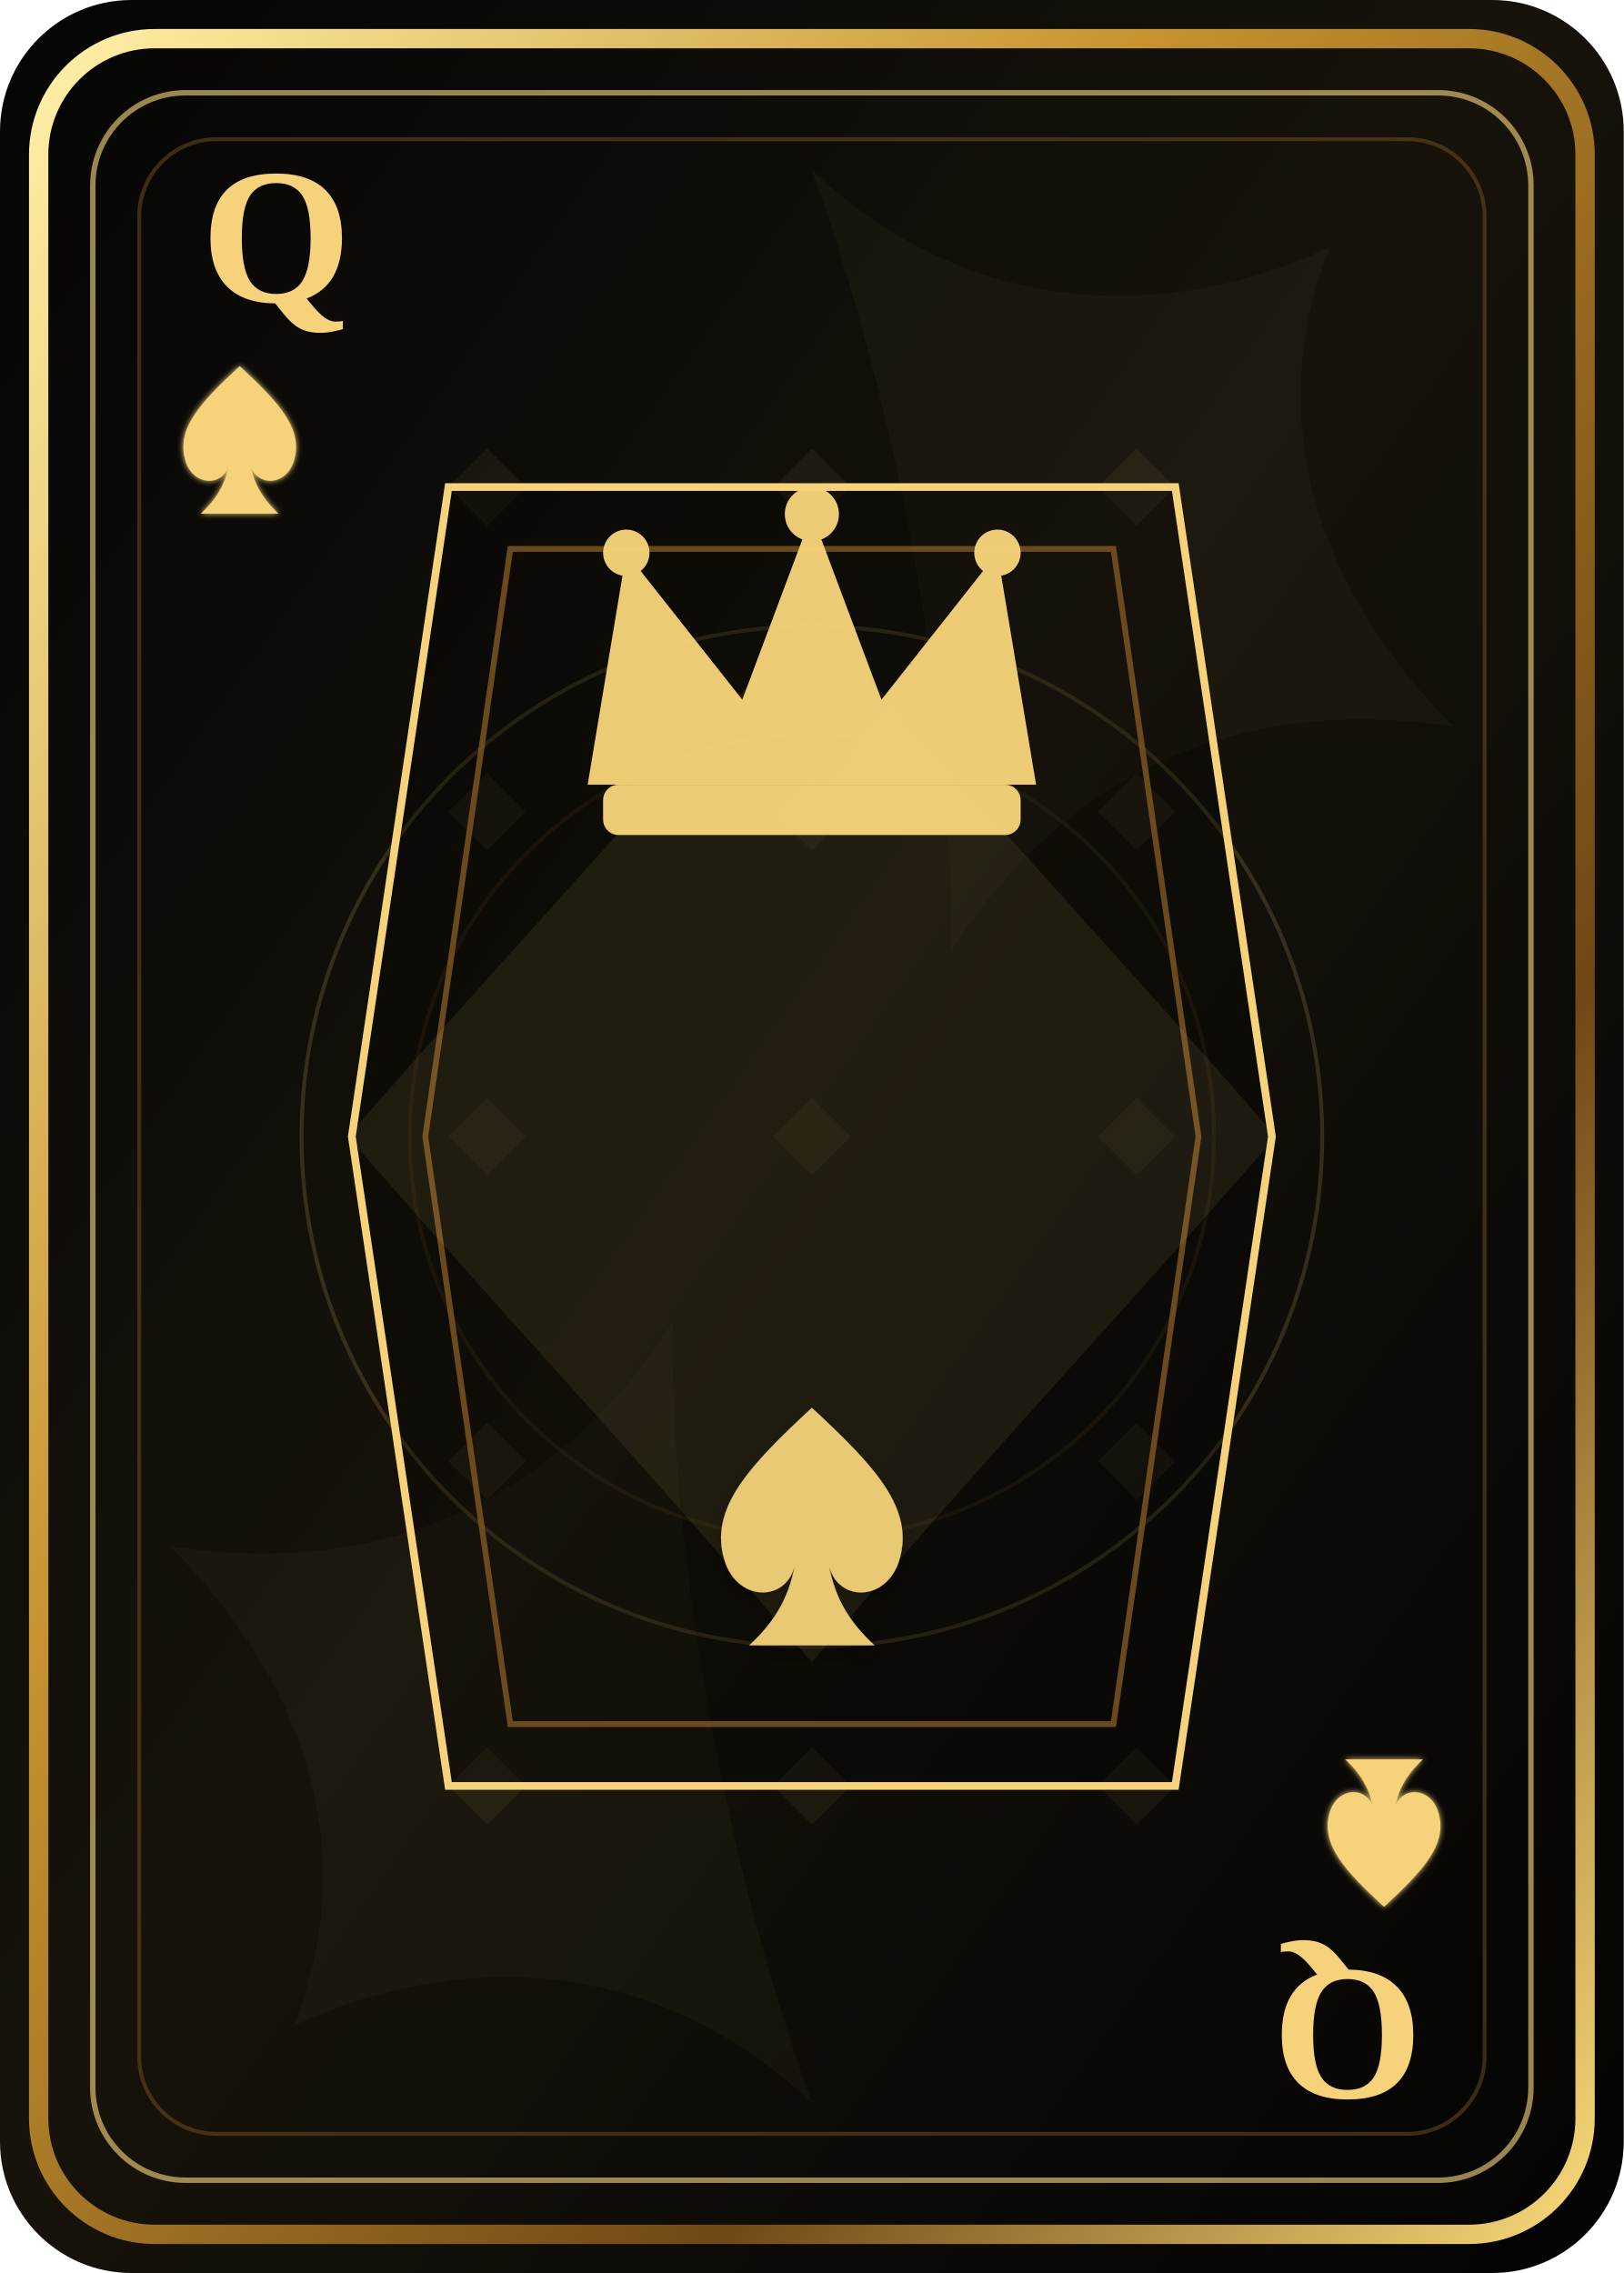
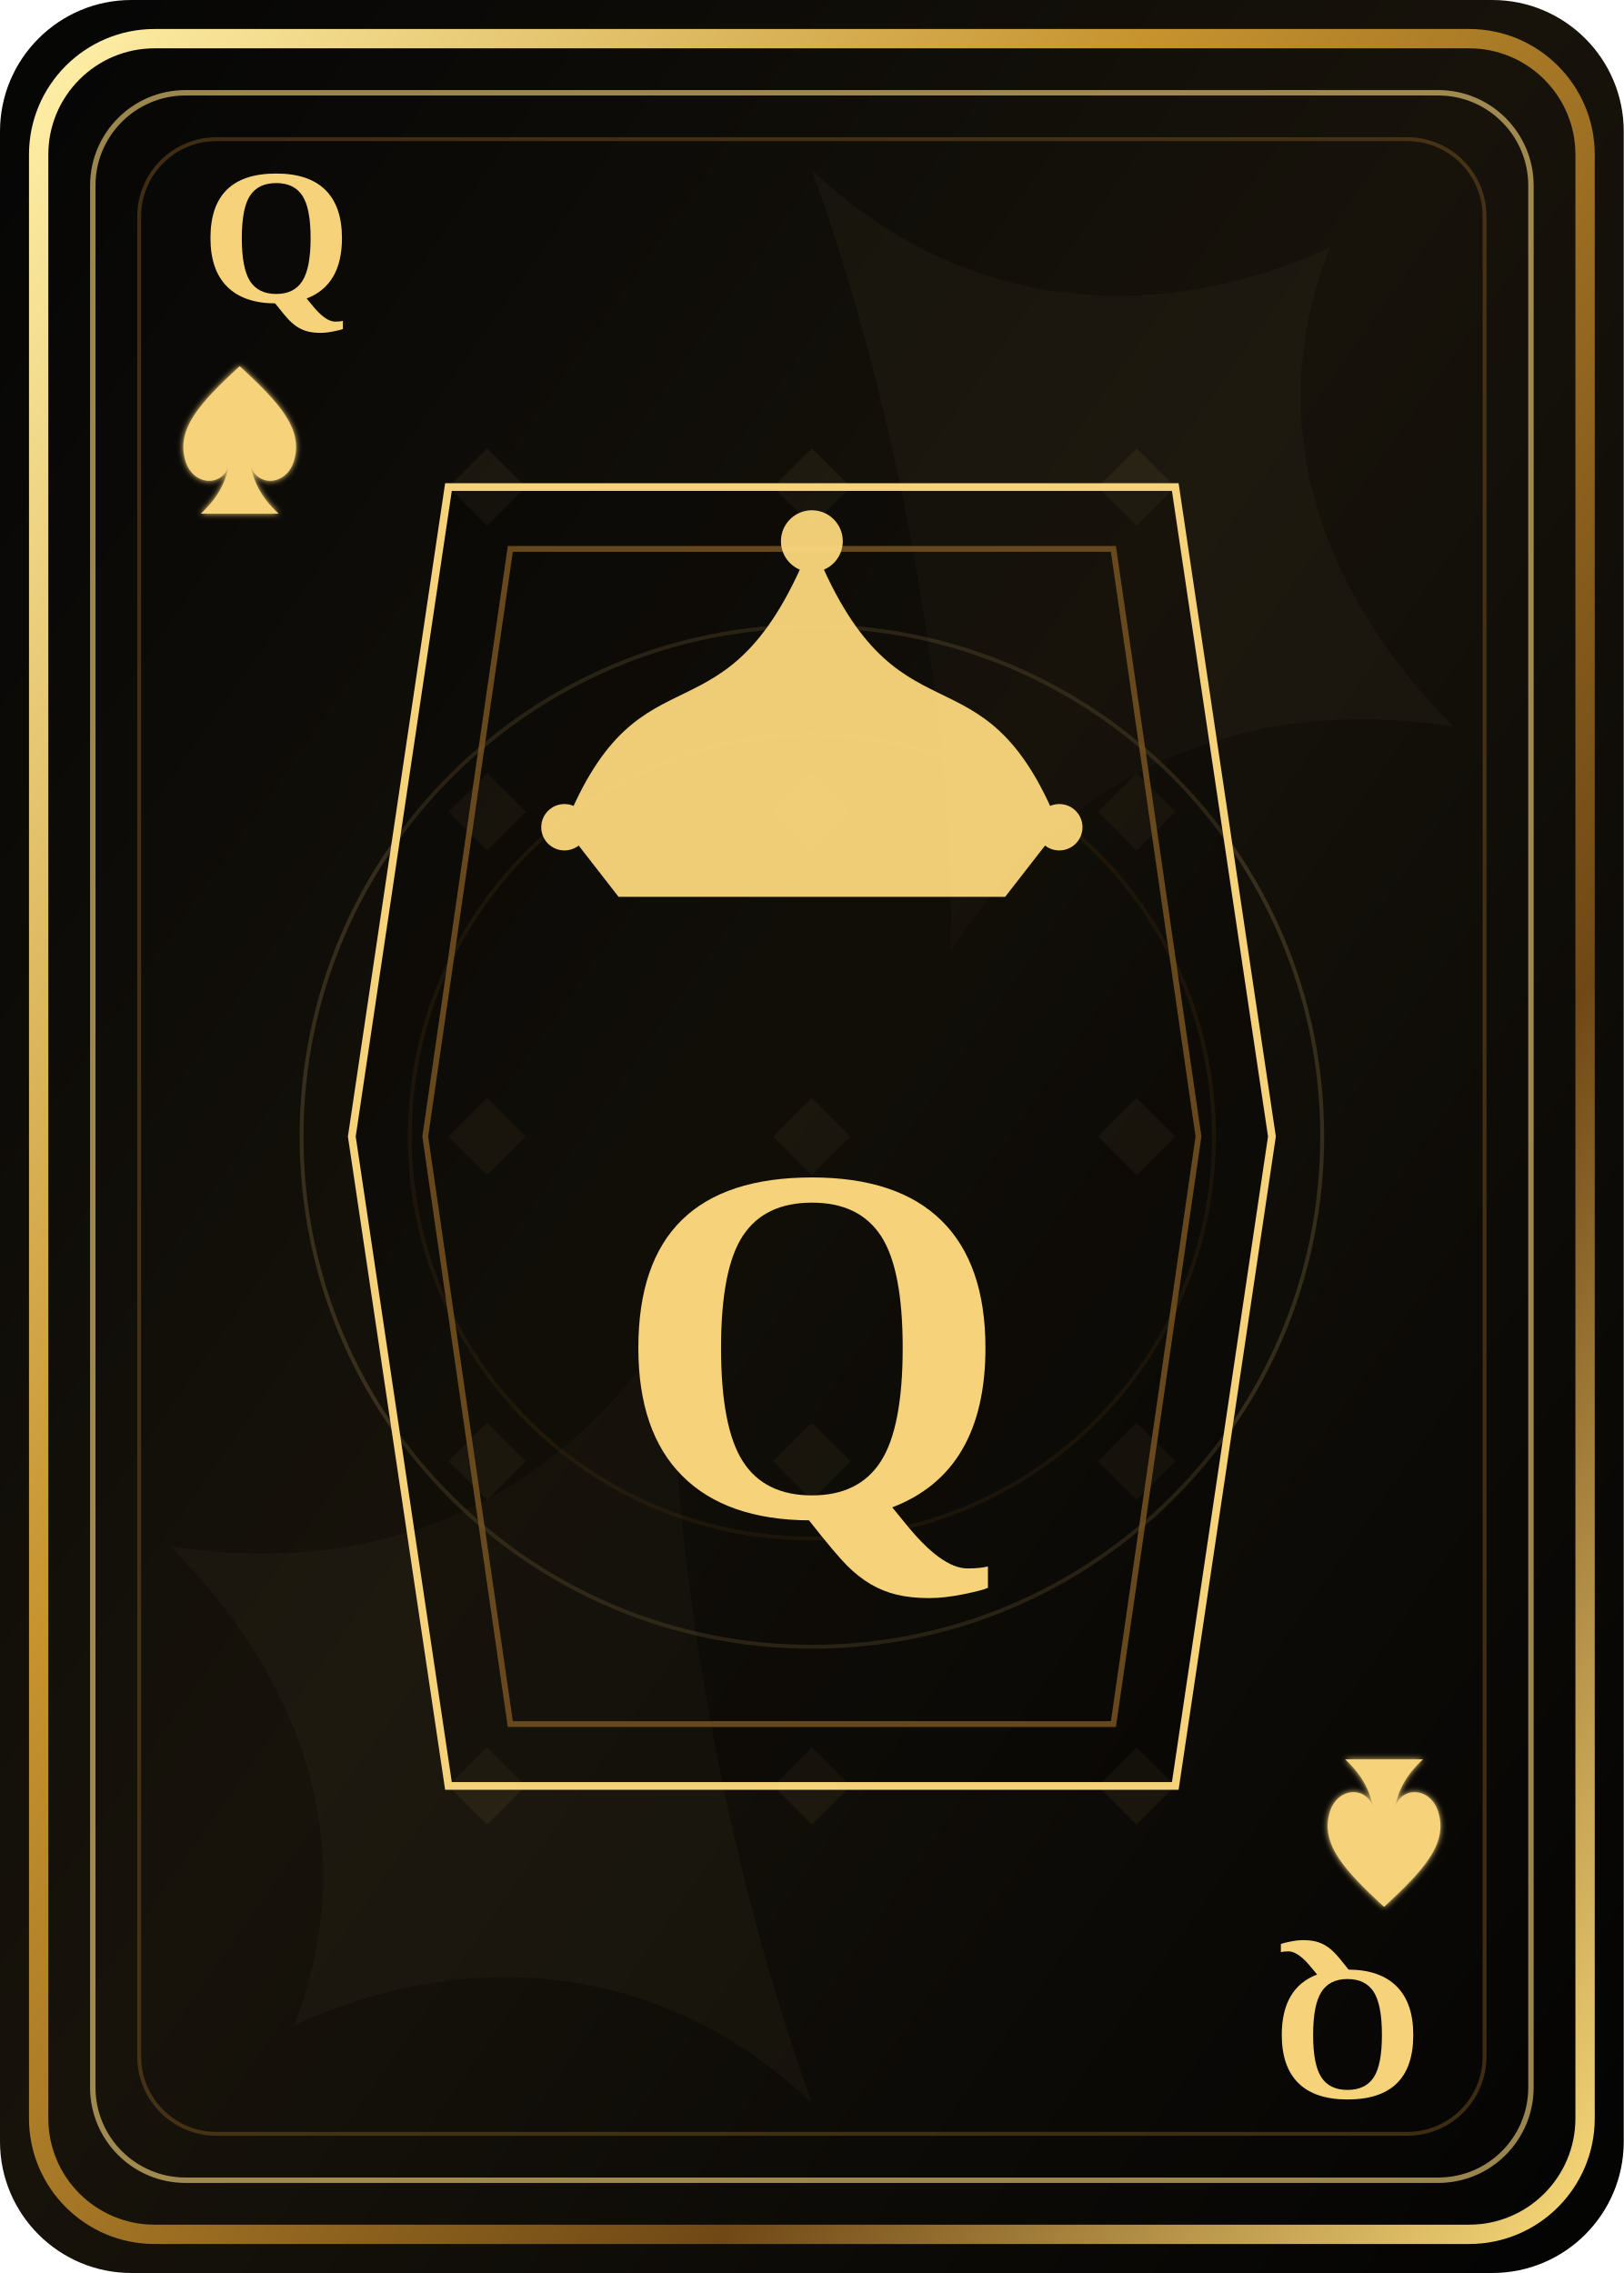
<svg xmlns="http://www.w3.org/2000/svg" width="420" height="588" viewBox="0 0 420 588" role="img" aria-labelledby="title desc">
  <defs>
    <linearGradient id="bg" x1="0" y1="0" x2="1" y2="1">
      <stop offset="0" stop-color="#050505" />
      <stop offset="0.48" stop-color="#17130b" />
      <stop offset="1" stop-color="#030303" />
    </linearGradient>
    <linearGradient id="edge" x1="0" y1="0" x2="1" y2="1">
      <stop offset="0" stop-color="#fff0a8" />
      <stop offset="0.36" stop-color="#c6932f" />
      <stop offset="0.72" stop-color="#6f4815" />
      <stop offset="1" stop-color="#f7d878" />
    </linearGradient>
    <filter id="softGlow" x="-30%" y="-30%" width="160%" height="160%">
      <feGaussianBlur stdDeviation="2.2" result="blur" />
      <feMerge>
        <feMergeNode in="blur" />
        <feMergeNode in="SourceGraphic" />
      </feMerge>
    </filter>
    <style>
      .rank { font-family: Georgia, 'Times New Roman', serif; font-weight: 700; fill: #f6d37a; letter-spacing: 0; }
      .corner .suit { filter: url(#softGlow); }
      .face-rank { font-family: Georgia, 'Times New Roman', serif; font-size: 132px; font-weight: 700; fill: #f6d37a; letter-spacing: 0; }
      .small-label { font-family: Georgia, 'Times New Roman', serif; font-size: 15px; font-weight: 700; fill: #f6d37a; letter-spacing: 0; opacity: 0.78; }
      .suit { filter: drop-shadow(0 2px 4px rgba(0,0,0,0.55)); }
    </style>
  </defs>
  <rect width="420" height="588" rx="34" fill="url(#bg)" />
  <rect x="10" y="10" width="400" height="568" rx="30" fill="none" stroke="url(#edge)" stroke-width="5" />
  <rect x="24" y="24" width="372" height="540" rx="24" fill="none" stroke="#f6d37a" stroke-width="1.4" opacity="0.62" />
  <rect x="36" y="36" width="348" height="516" rx="20" fill="none" stroke="#7a5521" stroke-width="1" opacity="0.48" />
  <path d="M210 44 C250 82 301 84 344 64 C325 112 344 156 376 188 C319 179 274 202 246 246 C247 197 236 116 210 44 Z" fill="#f6d37a" opacity="0.035" />
  <path d="M210 544 C170 506 119 504 76 524 C95 476 76 432 44 400 C101 409 146 386 174 342 C173 391 184 472 210 544 Z" fill="#f6d37a" opacity="0.035" />
  <path d="M126 116 L136 126 L126 136 L116 126 Z" fill="#f6d37a" opacity="0.055" />
  <path d="M210 116 L220 126 L210 136 L200 126 Z" fill="#f6d37a" opacity="0.055" />
  <path d="M294 116 L304 126 L294 136 L284 126 Z" fill="#f6d37a" opacity="0.055" />
  <path d="M126 200 L136 210 L126 220 L116 210 Z" fill="#f6d37a" opacity="0.055" />
  <path d="M210 200 L220 210 L210 220 L200 210 Z" fill="#f6d37a" opacity="0.055" />
  <path d="M294 200 L304 210 L294 220 L284 210 Z" fill="#f6d37a" opacity="0.055" />
  <path d="M126 284 L136 294 L126 304 L116 294 Z" fill="#f6d37a" opacity="0.055" />
  <path d="M210 284 L220 294 L210 304 L200 294 Z" fill="#f6d37a" opacity="0.055" />
  <path d="M294 284 L304 294 L294 304 L284 294 Z" fill="#f6d37a" opacity="0.055" />
  <path d="M126 368 L136 378 L126 388 L116 378 Z" fill="#f6d37a" opacity="0.055" />
  <path d="M210 368 L220 378 L210 388 L200 378 Z" fill="#f6d37a" opacity="0.055" />
  <path d="M294 368 L304 378 L294 388 L284 378 Z" fill="#f6d37a" opacity="0.055" />
  <path d="M126 452 L136 462 L126 472 L116 462 Z" fill="#f6d37a" opacity="0.055" />
  <path d="M210 452 L220 462 L210 472 L200 462 Z" fill="#f6d37a" opacity="0.055" />
  <path d="M294 452 L304 462 L294 472 L284 462 Z" fill="#f6d37a" opacity="0.055" />
  <circle cx="210" cy="294" r="132" fill="none" stroke="#f6d37a" stroke-width="1" opacity="0.16" />
  <circle cx="210" cy="294" r="104" fill="none" stroke="#7a5521" stroke-width="1" opacity="0.18" />
  <g class="corner">
    <text x="52" y="78" class="rank" font-size="50">Q</text>
    <g class="suit " transform="translate(62 112) rotate(0) scale(0.36)" fill="#f6d37a" opacity="1">
      <path d="M0 -48 C-28 -22 -46 -3 -39 20 C-33 40 -8 39 -7 18 C-9 35 -16 47 -28 58 H28 C16 47 9 35 7 18 C8 39 33 40 39 20 C46 -3 28 -22 0 -48 Z" />
    </g>
  </g>
  <g class="corner" transform="translate(420 588) rotate(180)">
    <text x="52" y="78" class="rank" font-size="50">Q</text>
    <g class="suit " transform="translate(62 112) rotate(0) scale(0.36)" fill="#f6d37a" opacity="1">
      <path d="M0 -48 C-28 -22 -46 -3 -39 20 C-33 40 -8 39 -7 18 C-9 35 -16 47 -28 58 H28 C16 47 9 35 7 18 C8 39 33 40 39 20 C46 -3 28 -22 0 -48 Z" />
    </g>
  </g>
  <g class="face-card">
-     <path d="M116 126 H304 L329 294 L304 462 H116 L91 294 Z" fill="#000000" fill-opacity="0.28" stroke="#f6d37a" stroke-width="2" />
-     <path d="M132 142 H288 L310 294 L288 446 H132 L110 294 Z" fill="none" stroke="#7a5521" stroke-width="1.5" opacity="0.85" />
-     <g transform="translate(210 177)" fill="#f6d37a" opacity="0.96">
-       <path d="M-58 26 L-48 -34 L-18 4 L0 -44 L18 4 L48 -34 L58 26 Z" />
-       <rect x="-54" y="26" width="108" height="13" rx="4" />
-       <circle cx="-48" cy="-34" r="6" />
-       <circle cx="0" cy="-44" r="7" />
-       <circle cx="48" cy="-34" r="6" />
+     <path d="M116 126 H304 L329 294 L304 462 H116 L91 294 Z" fill="#000000" fill-opacity="0.24" stroke="#f6d37a" stroke-width="2" />
+     <path d="M132 142 H288 L310 294 L288 446 H132 L110 294 Z" fill="none" stroke="#7a5521" stroke-width="1.5" opacity="0.82" />
+     <g data-face-icon="queen" transform="translate(210 184)" fill="#f6d37a" opacity="0.97">
+       <path d="M-64 30 C-44 -20 -22 12 0 -44 C22 12 44 -20 64 30 L50 48 H-50 Z" />
+       <circle cx="-64" cy="30" r="6" />
+       <circle cx="0" cy="-44" r="8" />
+       <circle cx="64" cy="30" r="6" />
    </g>
-     <g class="suit " transform="translate(210 392) rotate(0) scale(0.58)" fill="#f6d37a" opacity="0.94">
-       <path d="M0 -48 C-28 -22 -46 -3 -39 20 C-33 40 -8 39 -7 18 C-9 35 -16 47 -28 58 H28 C16 47 9 35 7 18 C8 39 33 40 39 20 C46 -3 28 -22 0 -48 Z" />
-     </g>
-     <g transform="translate(210 294)" opacity="0.08" fill="#f6d37a">
-       <path d="M0 -136 C42 -86 82 -44 120 0 C82 44 42 86 0 136 C-42 86 -82 44 -120 0 C-82 -44 -42 -86 0 -136 Z" />
-     </g>
+     <text x="210" y="392" text-anchor="middle" class="face-rank">Q</text>
  </g>
</svg>
